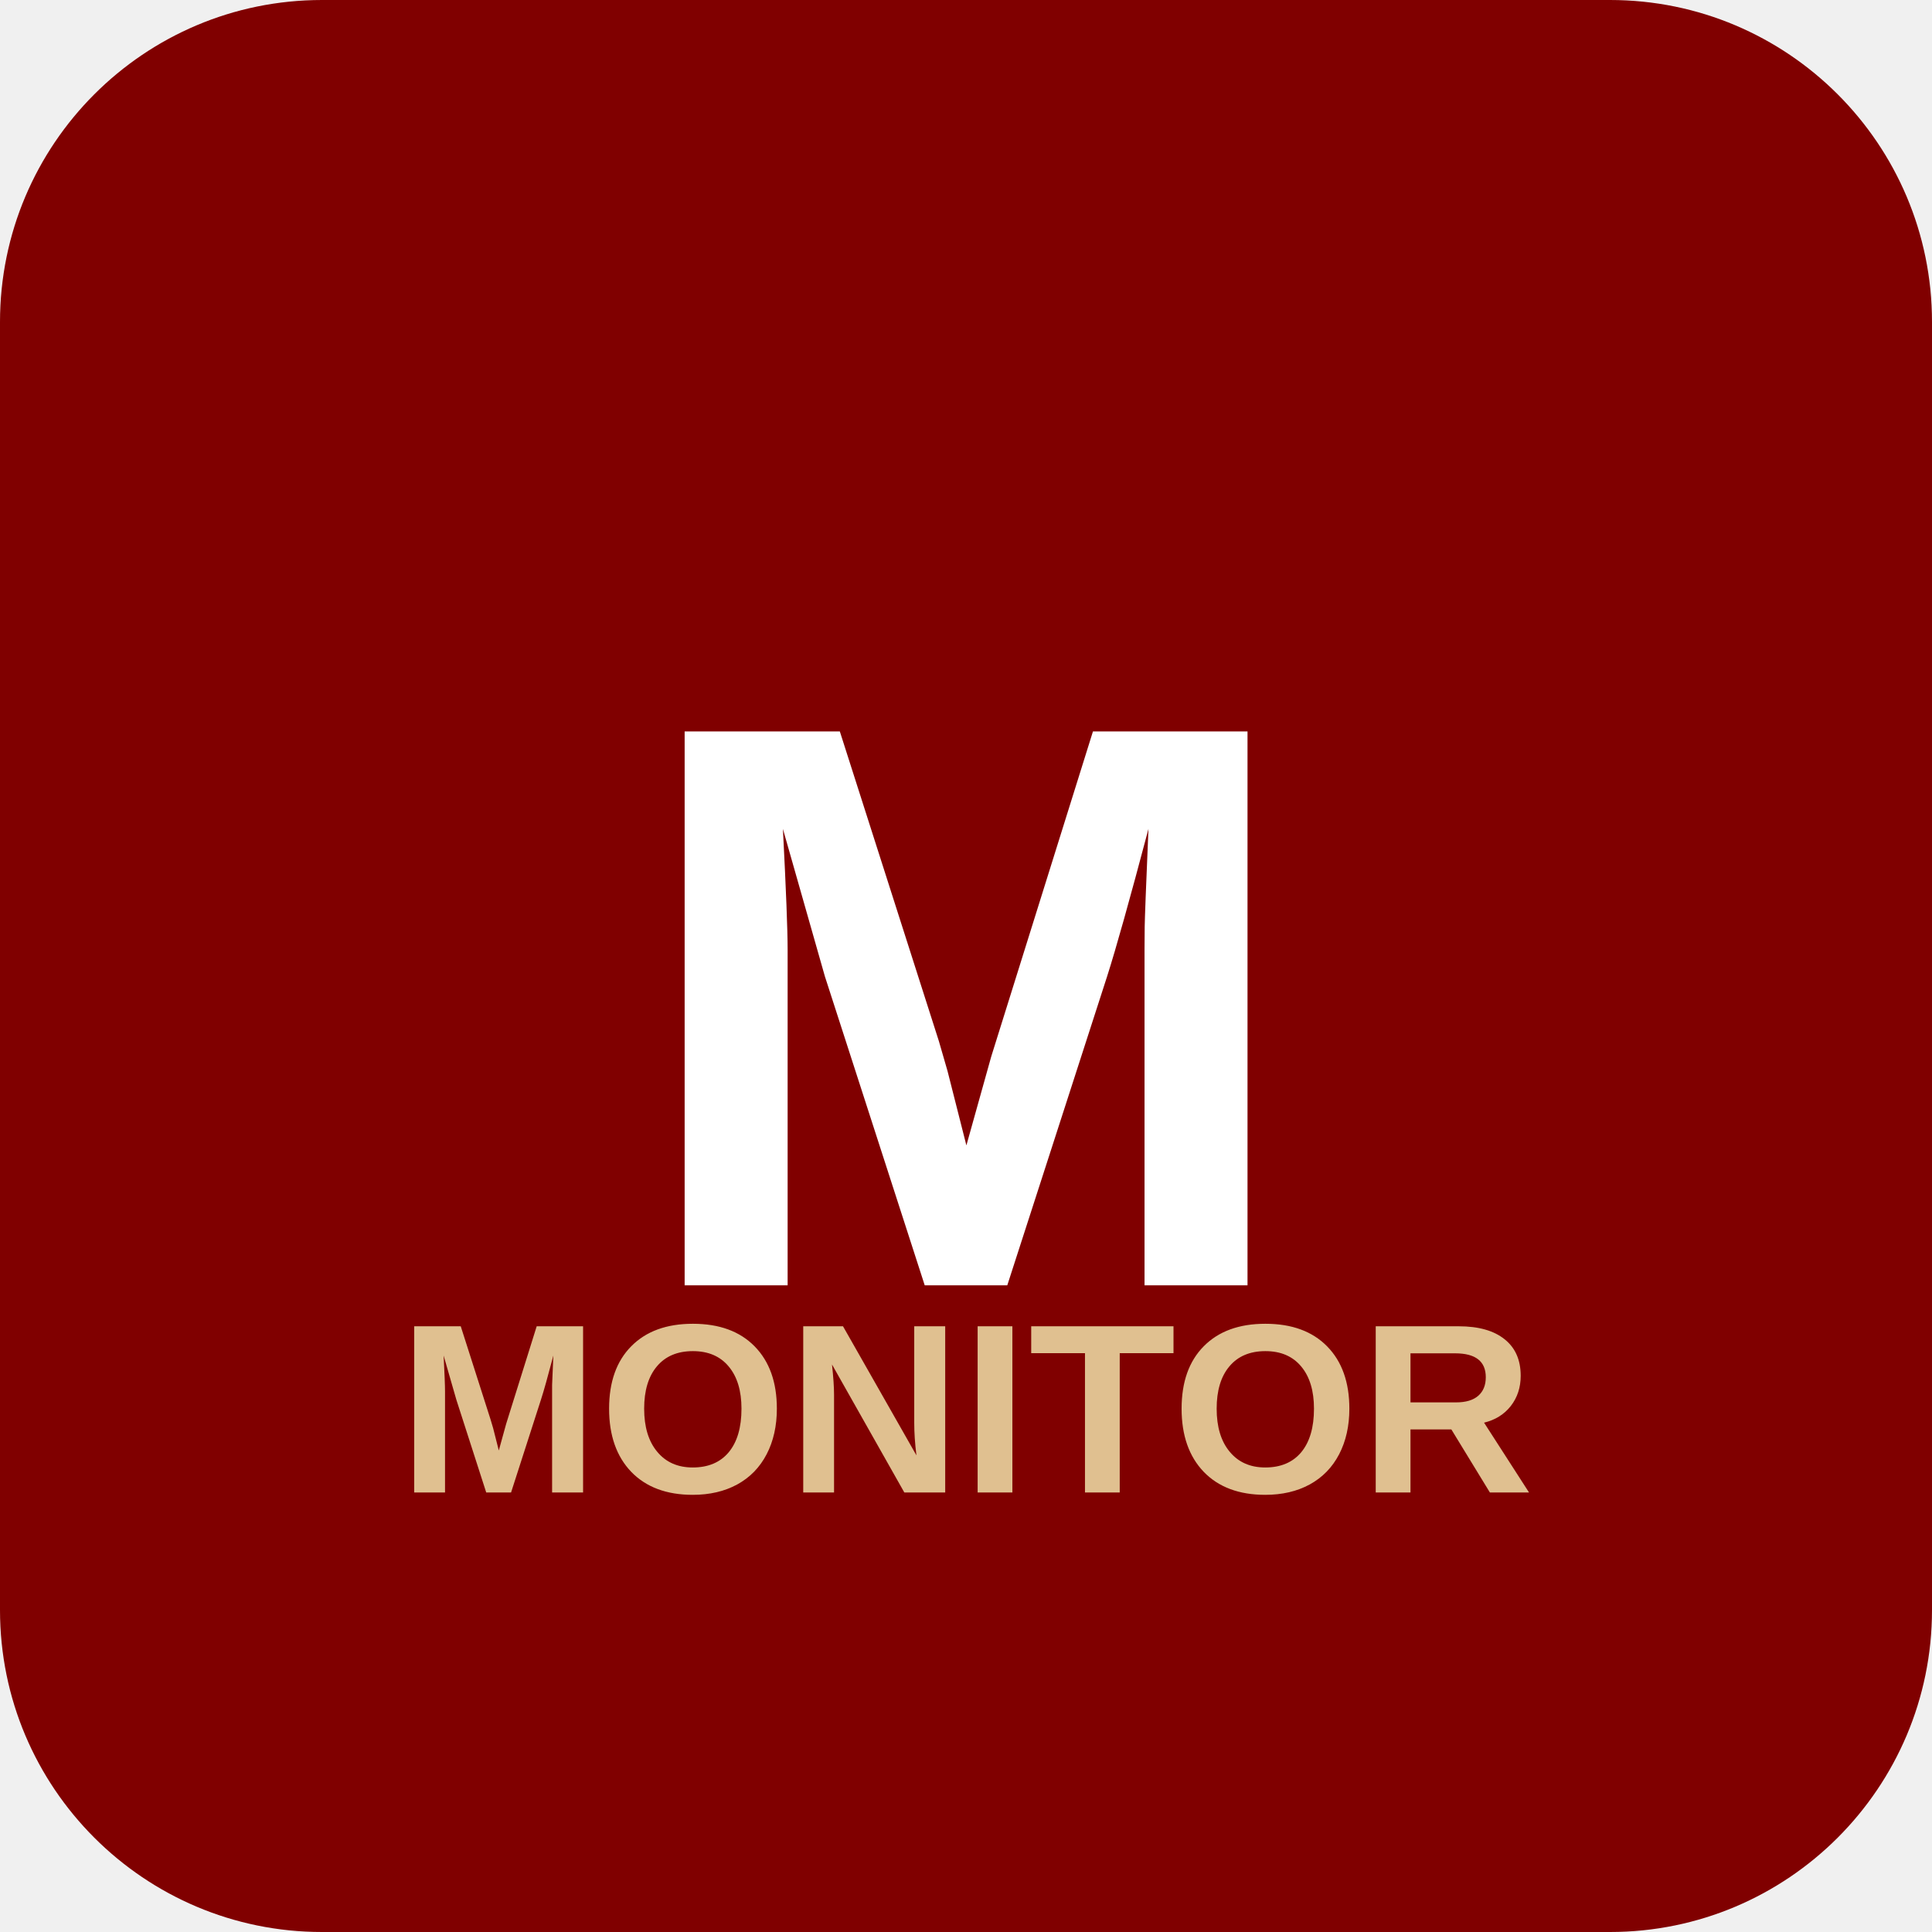
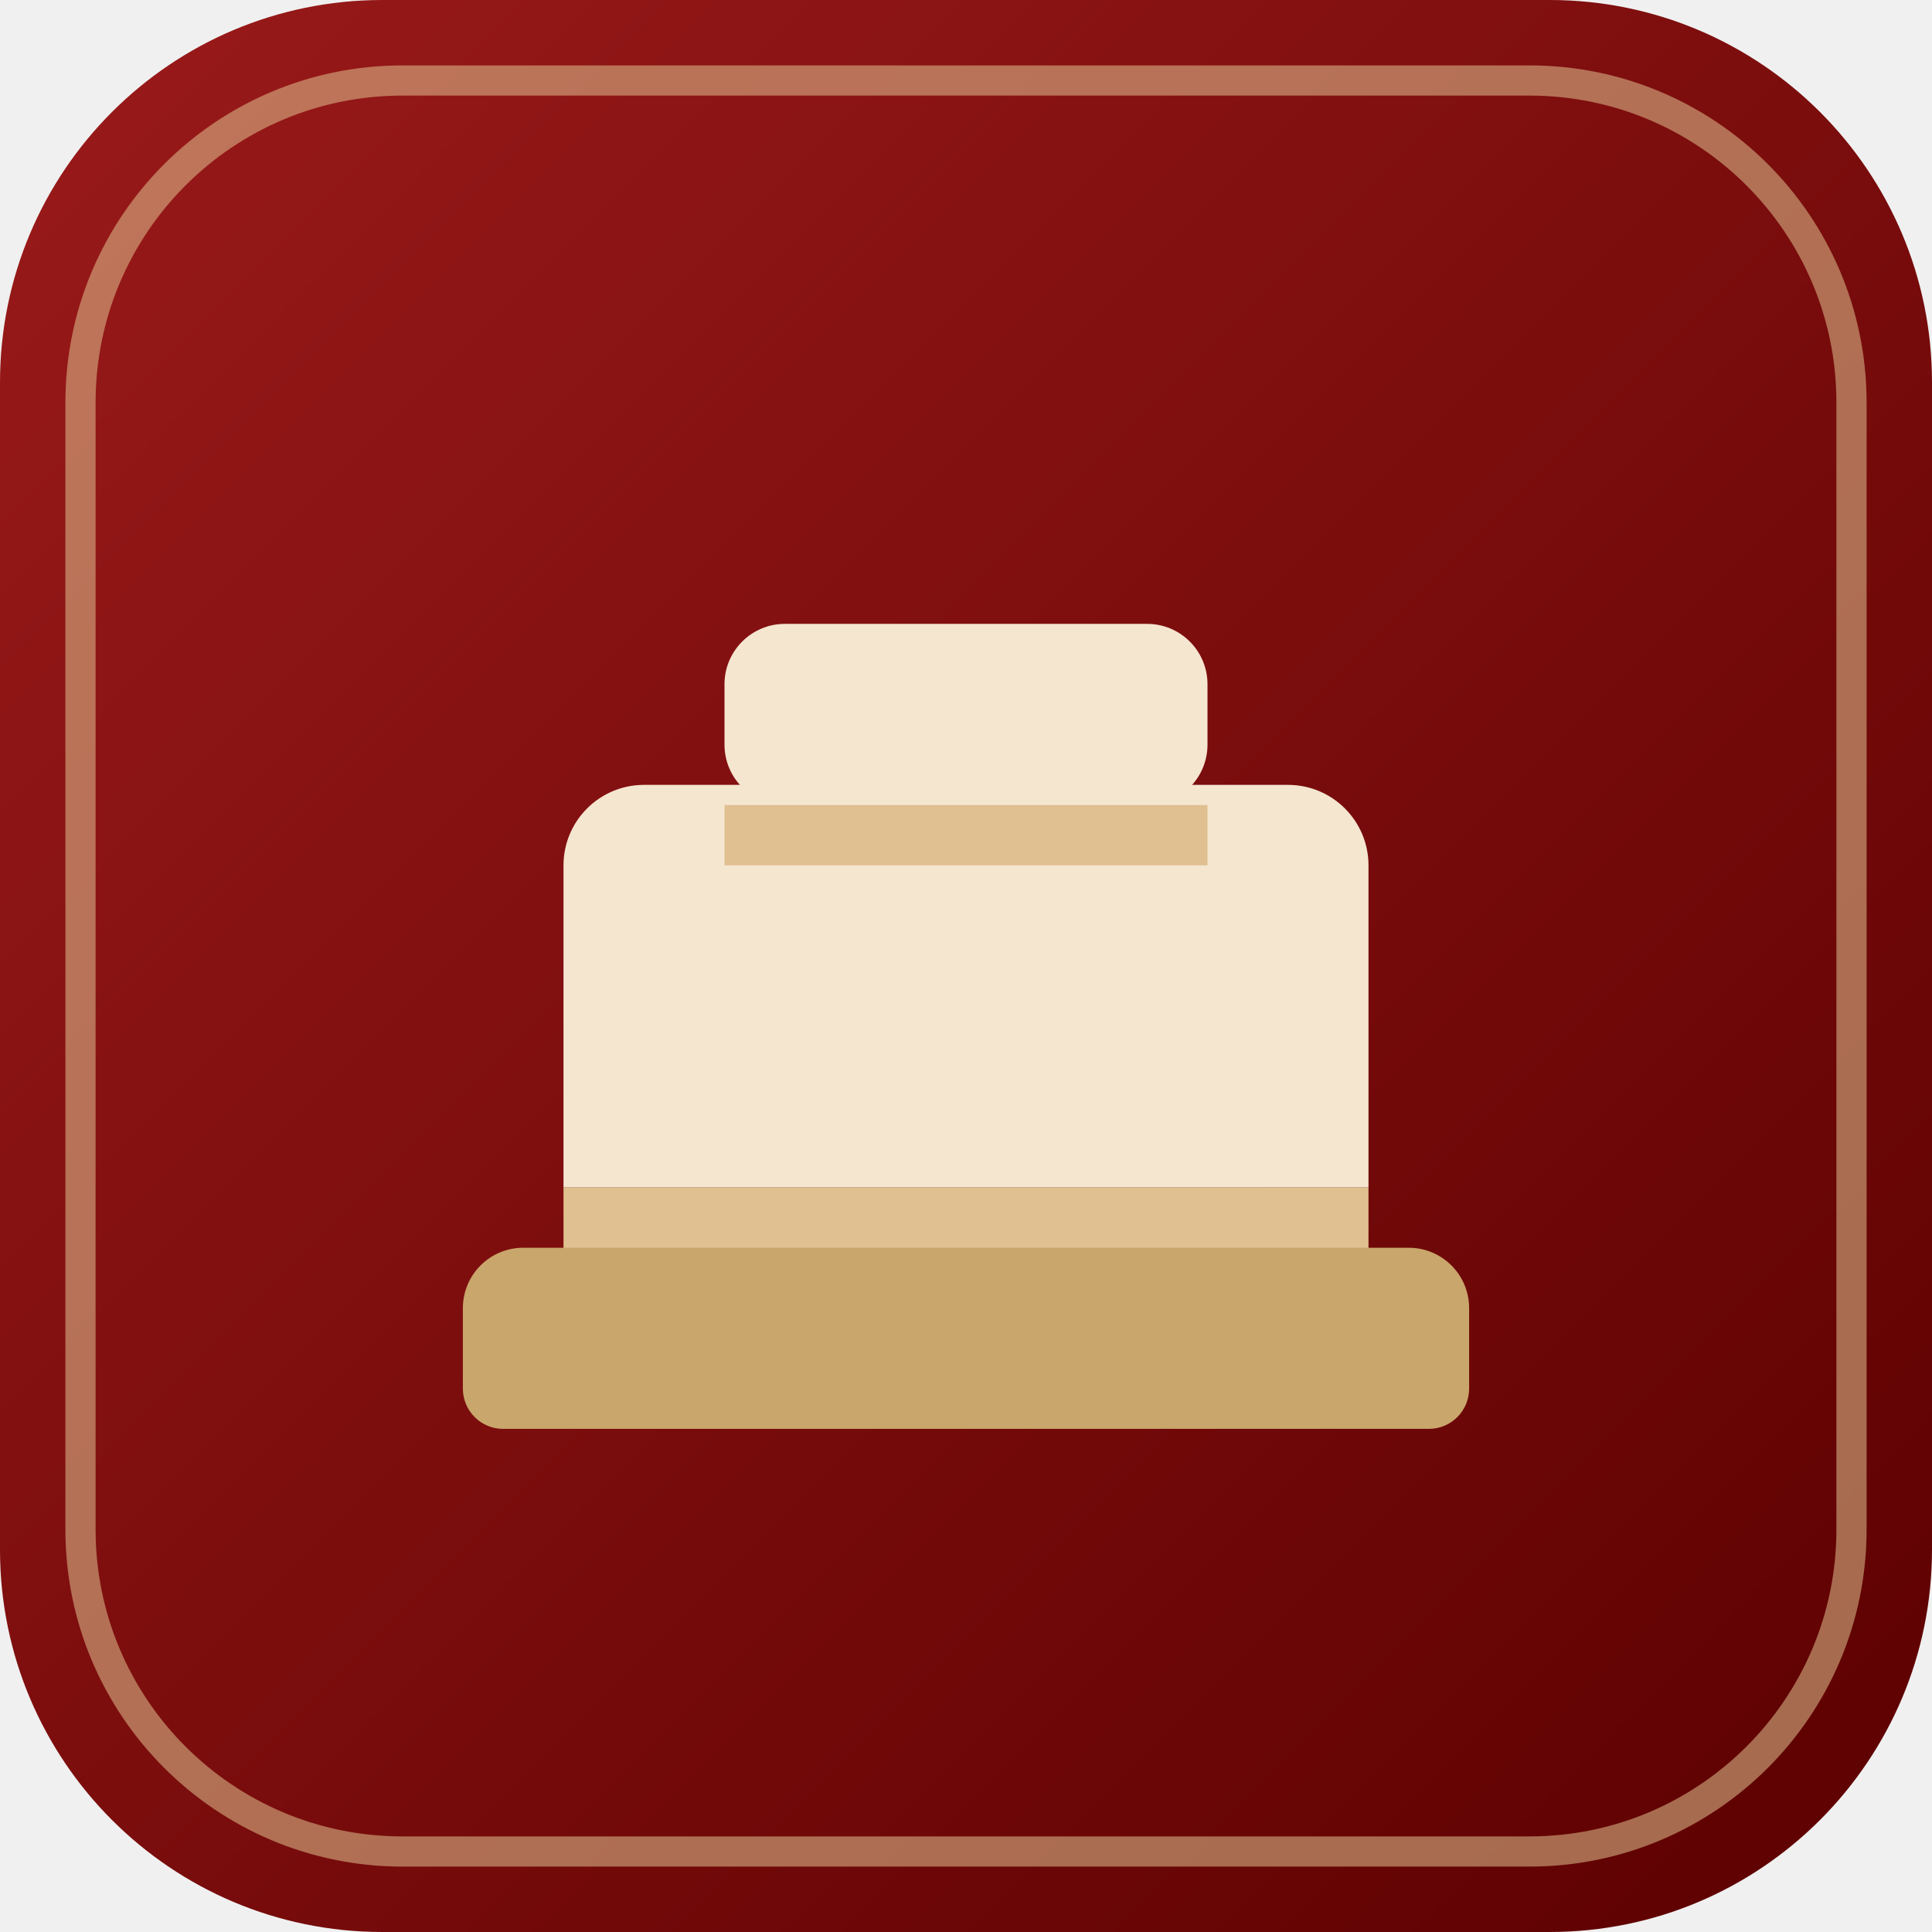
- <svg xmlns="http://www.w3.org/2000/svg" width="192" height="192" viewBox="0 0 192 192">
-   <rect width="192" height="192" rx="32" fill="#800000" />
-   <text x="96" y="100" font-family="Arial,sans-serif" font-size="80" font-weight="bold" fill="white" text-anchor="middle" dominant-baseline="central">M</text>
-   <text x="96" y="140" font-family="Arial,sans-serif" font-size="24" font-weight="bold" fill="#e0c090" text-anchor="middle" dominant-baseline="central">MONITOR</text>
+ <svg xmlns="http://www.w3.org/2000/svg" width="192" height="192" viewBox="0 0 192 192" fill="none">
+   <defs>
+     <linearGradient id="bg" x1="0" y1="0" x2="192" y2="192" gradientUnits="userSpaceOnUse">
+       <stop offset="0%" stop-color="#9a1a1a" />
+       <stop offset="100%" stop-color="#5c0000" />
+     </linearGradient>
+   </defs>
+   <rect width="192" height="192" rx="38" fill="url(#bg)" />
+   <rect x="8" y="8" width="176" height="176" rx="32" fill="none" stroke="#e0c090" stroke-width="3" stroke-opacity="0.55" />
+   <path d="M56 118h80v14H56v-14z" fill="#e0c090" />
+   <path d="M64 78h64a8 8 0 0 1 8 8v32H56V86a8 8 0 0 1 8-8z" fill="#f5e6d0" />
+   <path d="M52 124h88a6 6 0 0 1 6 6v8a4 4 0 0 1-4 4H50a4 4 0 0 1-4-4v-8a6 6 0 0 1 6-6z" fill="#c9a66b" />
+   <rect x="72" y="62" width="48" height="18" rx="6" fill="#f5e6d0" />
+   <path d="M72 80h48v6H72v-6z" fill="#e0c090" />
</svg>
